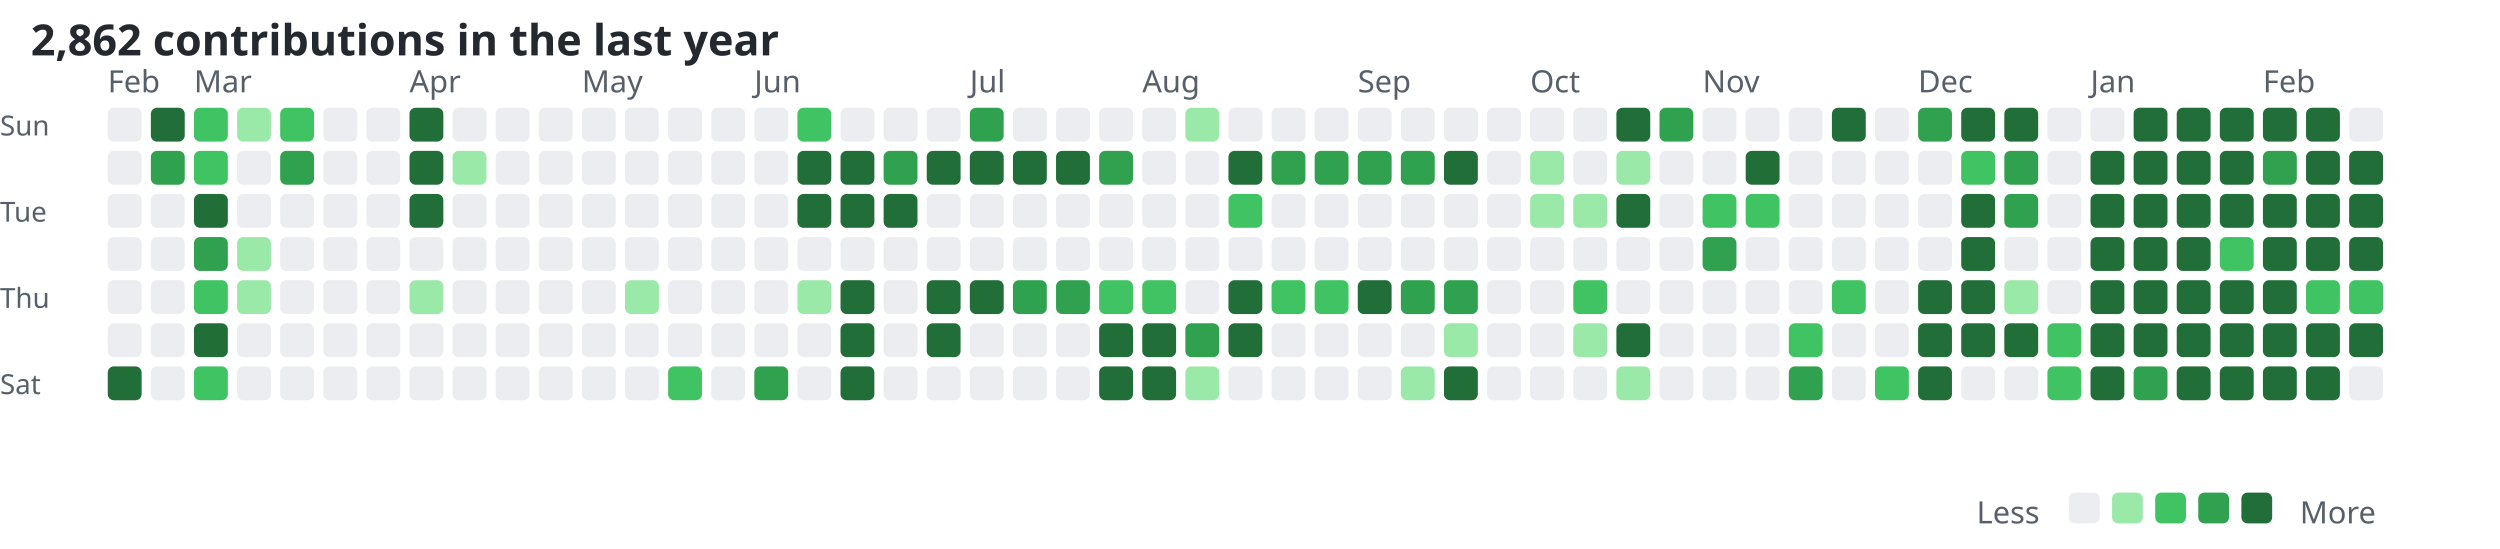
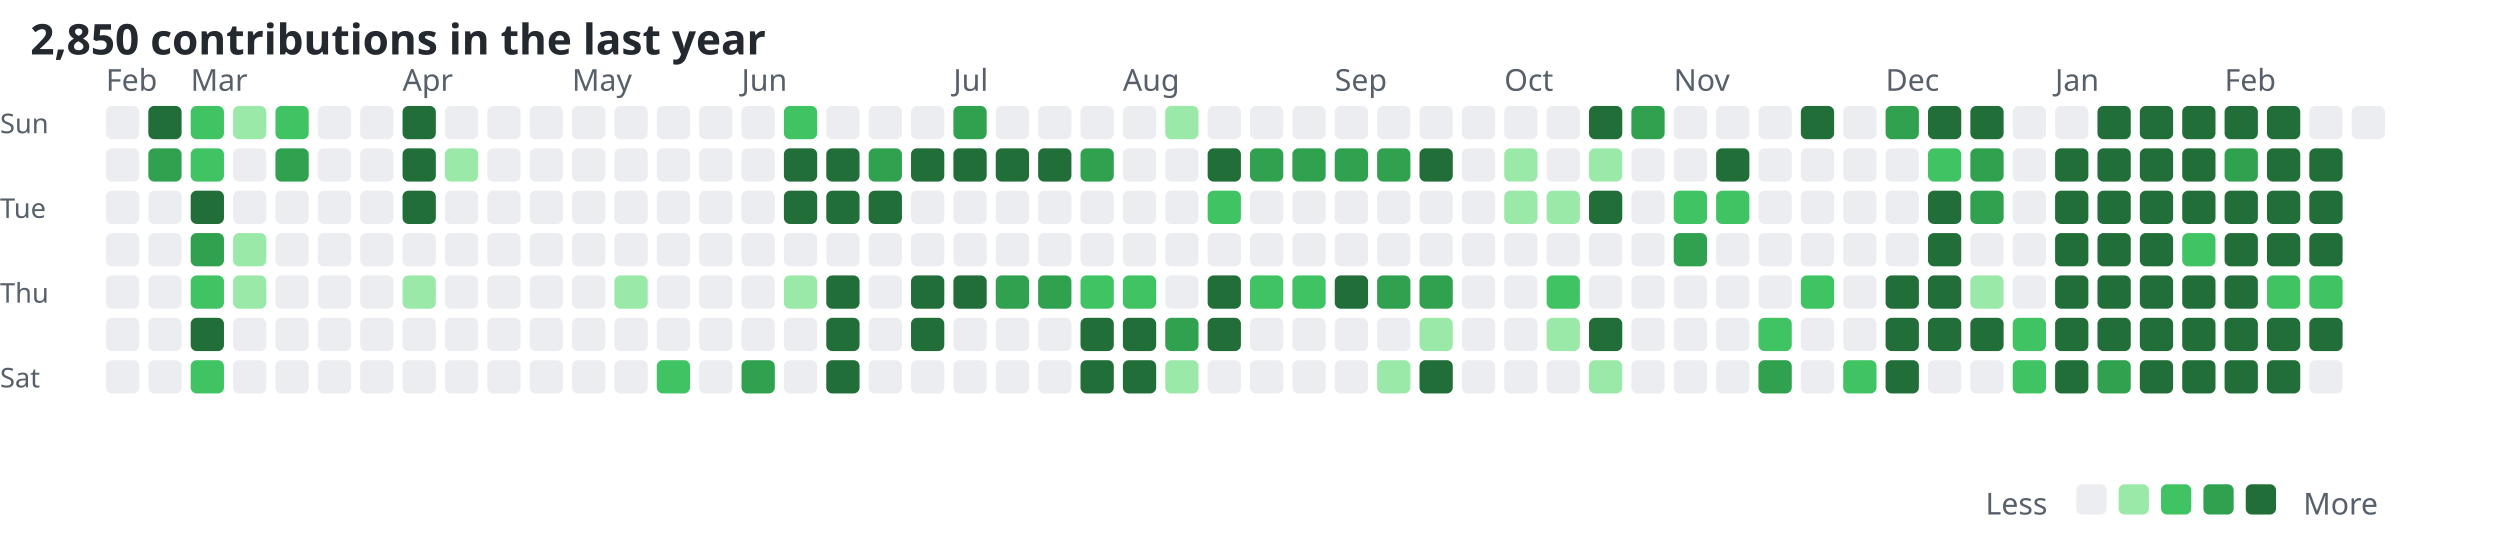
- <svg xmlns="http://www.w3.org/2000/svg" width="812" height="178" viewBox="0 0 812 178">
+ <svg xmlns="http://www.w3.org/2000/svg" width="826" height="178" viewBox="0 0 826 178">
  <style>
    .title { font: 600 14px 'Segoe UI', sans-serif; fill: #24292f; }
    .month { font: 400 10px 'Segoe UI', sans-serif; fill: #57606a; }
    .legend { font: 400 10px 'Segoe UI', sans-serif; fill: #57606a; }
    .day { font: 400 9px 'Segoe UI', sans-serif; fill: #57606a; }
  </style>
-   <text x="10" y="18" class="title">2,862 contributions in the last year</text>
+   <text x="10" y="18" class="title">2,850 contributions in the last year</text>
  <text x="35" y="30" class="month">Feb</text>
  <text x="63" y="30" class="month">Mar</text>
  <text x="133" y="30" class="month">Apr</text>
  <text x="189" y="30" class="month">May</text>
  <text x="245" y="30" class="month">Jun</text>
  <text x="315" y="30" class="month">Jul</text>
  <text x="371" y="30" class="month">Aug</text>
  <text x="441" y="30" class="month">Sep</text>
  <text x="497" y="30" class="month">Oct</text>
  <text x="553" y="30" class="month">Nov</text>
  <text x="623" y="30" class="month">Dec</text>
  <text x="679" y="30" class="month">Jan</text>
  <text x="735" y="30" class="month">Feb</text>
  <text x="0" y="44" class="day">Sun</text>
  <text x="0" y="72" class="day">Tue</text>
  <text x="0" y="100" class="day">Thu</text>
  <text x="0" y="128" class="day">Sat</text>
  <rect x="35" y="35" width="11" height="11" rx="2" ry="2" fill="#ebedf0" />
  <rect x="35" y="49" width="11" height="11" rx="2" ry="2" fill="#ebedf0" />
  <rect x="35" y="63" width="11" height="11" rx="2" ry="2" fill="#ebedf0" />
  <rect x="35" y="77" width="11" height="11" rx="2" ry="2" fill="#ebedf0" />
  <rect x="35" y="91" width="11" height="11" rx="2" ry="2" fill="#ebedf0" />
  <rect x="35" y="105" width="11" height="11" rx="2" ry="2" fill="#ebedf0" />
-   <rect x="35" y="119" width="11" height="11" rx="2" ry="2" fill="#216e39" />
+   <rect x="35" y="119" width="11" height="11" rx="2" ry="2" fill="#ebedf0" />
  <rect x="49" y="35" width="11" height="11" rx="2" ry="2" fill="#216e39" />
  <rect x="49" y="49" width="11" height="11" rx="2" ry="2" fill="#30a14e" />
  <rect x="49" y="63" width="11" height="11" rx="2" ry="2" fill="#ebedf0" />
  <rect x="49" y="77" width="11" height="11" rx="2" ry="2" fill="#ebedf0" />
  <rect x="49" y="91" width="11" height="11" rx="2" ry="2" fill="#ebedf0" />
  <rect x="49" y="105" width="11" height="11" rx="2" ry="2" fill="#ebedf0" />
  <rect x="49" y="119" width="11" height="11" rx="2" ry="2" fill="#ebedf0" />
  <rect x="63" y="35" width="11" height="11" rx="2" ry="2" fill="#40c463" />
  <rect x="63" y="49" width="11" height="11" rx="2" ry="2" fill="#40c463" />
  <rect x="63" y="63" width="11" height="11" rx="2" ry="2" fill="#216e39" />
  <rect x="63" y="77" width="11" height="11" rx="2" ry="2" fill="#30a14e" />
  <rect x="63" y="91" width="11" height="11" rx="2" ry="2" fill="#40c463" />
  <rect x="63" y="105" width="11" height="11" rx="2" ry="2" fill="#216e39" />
  <rect x="63" y="119" width="11" height="11" rx="2" ry="2" fill="#40c463" />
  <rect x="77" y="35" width="11" height="11" rx="2" ry="2" fill="#9be9a8" />
  <rect x="77" y="49" width="11" height="11" rx="2" ry="2" fill="#ebedf0" />
  <rect x="77" y="63" width="11" height="11" rx="2" ry="2" fill="#ebedf0" />
  <rect x="77" y="77" width="11" height="11" rx="2" ry="2" fill="#9be9a8" />
  <rect x="77" y="91" width="11" height="11" rx="2" ry="2" fill="#9be9a8" />
  <rect x="77" y="105" width="11" height="11" rx="2" ry="2" fill="#ebedf0" />
  <rect x="77" y="119" width="11" height="11" rx="2" ry="2" fill="#ebedf0" />
  <rect x="91" y="35" width="11" height="11" rx="2" ry="2" fill="#40c463" />
  <rect x="91" y="49" width="11" height="11" rx="2" ry="2" fill="#30a14e" />
  <rect x="91" y="63" width="11" height="11" rx="2" ry="2" fill="#ebedf0" />
  <rect x="91" y="77" width="11" height="11" rx="2" ry="2" fill="#ebedf0" />
  <rect x="91" y="91" width="11" height="11" rx="2" ry="2" fill="#ebedf0" />
  <rect x="91" y="105" width="11" height="11" rx="2" ry="2" fill="#ebedf0" />
  <rect x="91" y="119" width="11" height="11" rx="2" ry="2" fill="#ebedf0" />
  <rect x="105" y="35" width="11" height="11" rx="2" ry="2" fill="#ebedf0" />
  <rect x="105" y="49" width="11" height="11" rx="2" ry="2" fill="#ebedf0" />
  <rect x="105" y="63" width="11" height="11" rx="2" ry="2" fill="#ebedf0" />
  <rect x="105" y="77" width="11" height="11" rx="2" ry="2" fill="#ebedf0" />
  <rect x="105" y="91" width="11" height="11" rx="2" ry="2" fill="#ebedf0" />
  <rect x="105" y="105" width="11" height="11" rx="2" ry="2" fill="#ebedf0" />
  <rect x="105" y="119" width="11" height="11" rx="2" ry="2" fill="#ebedf0" />
  <rect x="119" y="35" width="11" height="11" rx="2" ry="2" fill="#ebedf0" />
  <rect x="119" y="49" width="11" height="11" rx="2" ry="2" fill="#ebedf0" />
  <rect x="119" y="63" width="11" height="11" rx="2" ry="2" fill="#ebedf0" />
  <rect x="119" y="77" width="11" height="11" rx="2" ry="2" fill="#ebedf0" />
  <rect x="119" y="91" width="11" height="11" rx="2" ry="2" fill="#ebedf0" />
  <rect x="119" y="105" width="11" height="11" rx="2" ry="2" fill="#ebedf0" />
  <rect x="119" y="119" width="11" height="11" rx="2" ry="2" fill="#ebedf0" />
  <rect x="133" y="35" width="11" height="11" rx="2" ry="2" fill="#216e39" />
  <rect x="133" y="49" width="11" height="11" rx="2" ry="2" fill="#216e39" />
  <rect x="133" y="63" width="11" height="11" rx="2" ry="2" fill="#216e39" />
  <rect x="133" y="77" width="11" height="11" rx="2" ry="2" fill="#ebedf0" />
  <rect x="133" y="91" width="11" height="11" rx="2" ry="2" fill="#9be9a8" />
  <rect x="133" y="105" width="11" height="11" rx="2" ry="2" fill="#ebedf0" />
  <rect x="133" y="119" width="11" height="11" rx="2" ry="2" fill="#ebedf0" />
  <rect x="147" y="35" width="11" height="11" rx="2" ry="2" fill="#ebedf0" />
  <rect x="147" y="49" width="11" height="11" rx="2" ry="2" fill="#9be9a8" />
  <rect x="147" y="63" width="11" height="11" rx="2" ry="2" fill="#ebedf0" />
  <rect x="147" y="77" width="11" height="11" rx="2" ry="2" fill="#ebedf0" />
  <rect x="147" y="91" width="11" height="11" rx="2" ry="2" fill="#ebedf0" />
  <rect x="147" y="105" width="11" height="11" rx="2" ry="2" fill="#ebedf0" />
  <rect x="147" y="119" width="11" height="11" rx="2" ry="2" fill="#ebedf0" />
  <rect x="161" y="35" width="11" height="11" rx="2" ry="2" fill="#ebedf0" />
  <rect x="161" y="49" width="11" height="11" rx="2" ry="2" fill="#ebedf0" />
  <rect x="161" y="63" width="11" height="11" rx="2" ry="2" fill="#ebedf0" />
  <rect x="161" y="77" width="11" height="11" rx="2" ry="2" fill="#ebedf0" />
  <rect x="161" y="91" width="11" height="11" rx="2" ry="2" fill="#ebedf0" />
  <rect x="161" y="105" width="11" height="11" rx="2" ry="2" fill="#ebedf0" />
  <rect x="161" y="119" width="11" height="11" rx="2" ry="2" fill="#ebedf0" />
  <rect x="175" y="35" width="11" height="11" rx="2" ry="2" fill="#ebedf0" />
  <rect x="175" y="49" width="11" height="11" rx="2" ry="2" fill="#ebedf0" />
  <rect x="175" y="63" width="11" height="11" rx="2" ry="2" fill="#ebedf0" />
  <rect x="175" y="77" width="11" height="11" rx="2" ry="2" fill="#ebedf0" />
  <rect x="175" y="91" width="11" height="11" rx="2" ry="2" fill="#ebedf0" />
  <rect x="175" y="105" width="11" height="11" rx="2" ry="2" fill="#ebedf0" />
  <rect x="175" y="119" width="11" height="11" rx="2" ry="2" fill="#ebedf0" />
  <rect x="189" y="35" width="11" height="11" rx="2" ry="2" fill="#ebedf0" />
  <rect x="189" y="49" width="11" height="11" rx="2" ry="2" fill="#ebedf0" />
  <rect x="189" y="63" width="11" height="11" rx="2" ry="2" fill="#ebedf0" />
  <rect x="189" y="77" width="11" height="11" rx="2" ry="2" fill="#ebedf0" />
  <rect x="189" y="91" width="11" height="11" rx="2" ry="2" fill="#ebedf0" />
  <rect x="189" y="105" width="11" height="11" rx="2" ry="2" fill="#ebedf0" />
  <rect x="189" y="119" width="11" height="11" rx="2" ry="2" fill="#ebedf0" />
  <rect x="203" y="35" width="11" height="11" rx="2" ry="2" fill="#ebedf0" />
  <rect x="203" y="49" width="11" height="11" rx="2" ry="2" fill="#ebedf0" />
  <rect x="203" y="63" width="11" height="11" rx="2" ry="2" fill="#ebedf0" />
  <rect x="203" y="77" width="11" height="11" rx="2" ry="2" fill="#ebedf0" />
  <rect x="203" y="91" width="11" height="11" rx="2" ry="2" fill="#9be9a8" />
  <rect x="203" y="105" width="11" height="11" rx="2" ry="2" fill="#ebedf0" />
  <rect x="203" y="119" width="11" height="11" rx="2" ry="2" fill="#ebedf0" />
  <rect x="217" y="35" width="11" height="11" rx="2" ry="2" fill="#ebedf0" />
  <rect x="217" y="49" width="11" height="11" rx="2" ry="2" fill="#ebedf0" />
  <rect x="217" y="63" width="11" height="11" rx="2" ry="2" fill="#ebedf0" />
  <rect x="217" y="77" width="11" height="11" rx="2" ry="2" fill="#ebedf0" />
  <rect x="217" y="91" width="11" height="11" rx="2" ry="2" fill="#ebedf0" />
  <rect x="217" y="105" width="11" height="11" rx="2" ry="2" fill="#ebedf0" />
  <rect x="217" y="119" width="11" height="11" rx="2" ry="2" fill="#40c463" />
  <rect x="231" y="35" width="11" height="11" rx="2" ry="2" fill="#ebedf0" />
  <rect x="231" y="49" width="11" height="11" rx="2" ry="2" fill="#ebedf0" />
  <rect x="231" y="63" width="11" height="11" rx="2" ry="2" fill="#ebedf0" />
  <rect x="231" y="77" width="11" height="11" rx="2" ry="2" fill="#ebedf0" />
  <rect x="231" y="91" width="11" height="11" rx="2" ry="2" fill="#ebedf0" />
  <rect x="231" y="105" width="11" height="11" rx="2" ry="2" fill="#ebedf0" />
  <rect x="231" y="119" width="11" height="11" rx="2" ry="2" fill="#ebedf0" />
  <rect x="245" y="35" width="11" height="11" rx="2" ry="2" fill="#ebedf0" />
  <rect x="245" y="49" width="11" height="11" rx="2" ry="2" fill="#ebedf0" />
  <rect x="245" y="63" width="11" height="11" rx="2" ry="2" fill="#ebedf0" />
  <rect x="245" y="77" width="11" height="11" rx="2" ry="2" fill="#ebedf0" />
  <rect x="245" y="91" width="11" height="11" rx="2" ry="2" fill="#ebedf0" />
  <rect x="245" y="105" width="11" height="11" rx="2" ry="2" fill="#ebedf0" />
  <rect x="245" y="119" width="11" height="11" rx="2" ry="2" fill="#30a14e" />
  <rect x="259" y="35" width="11" height="11" rx="2" ry="2" fill="#40c463" />
  <rect x="259" y="49" width="11" height="11" rx="2" ry="2" fill="#216e39" />
  <rect x="259" y="63" width="11" height="11" rx="2" ry="2" fill="#216e39" />
  <rect x="259" y="77" width="11" height="11" rx="2" ry="2" fill="#ebedf0" />
  <rect x="259" y="91" width="11" height="11" rx="2" ry="2" fill="#9be9a8" />
  <rect x="259" y="105" width="11" height="11" rx="2" ry="2" fill="#ebedf0" />
  <rect x="259" y="119" width="11" height="11" rx="2" ry="2" fill="#ebedf0" />
  <rect x="273" y="35" width="11" height="11" rx="2" ry="2" fill="#ebedf0" />
  <rect x="273" y="49" width="11" height="11" rx="2" ry="2" fill="#216e39" />
  <rect x="273" y="63" width="11" height="11" rx="2" ry="2" fill="#216e39" />
  <rect x="273" y="77" width="11" height="11" rx="2" ry="2" fill="#ebedf0" />
  <rect x="273" y="91" width="11" height="11" rx="2" ry="2" fill="#216e39" />
  <rect x="273" y="105" width="11" height="11" rx="2" ry="2" fill="#216e39" />
  <rect x="273" y="119" width="11" height="11" rx="2" ry="2" fill="#216e39" />
  <rect x="287" y="35" width="11" height="11" rx="2" ry="2" fill="#ebedf0" />
  <rect x="287" y="49" width="11" height="11" rx="2" ry="2" fill="#30a14e" />
  <rect x="287" y="63" width="11" height="11" rx="2" ry="2" fill="#216e39" />
  <rect x="287" y="77" width="11" height="11" rx="2" ry="2" fill="#ebedf0" />
  <rect x="287" y="91" width="11" height="11" rx="2" ry="2" fill="#ebedf0" />
  <rect x="287" y="105" width="11" height="11" rx="2" ry="2" fill="#ebedf0" />
  <rect x="287" y="119" width="11" height="11" rx="2" ry="2" fill="#ebedf0" />
  <rect x="301" y="35" width="11" height="11" rx="2" ry="2" fill="#ebedf0" />
  <rect x="301" y="49" width="11" height="11" rx="2" ry="2" fill="#216e39" />
  <rect x="301" y="63" width="11" height="11" rx="2" ry="2" fill="#ebedf0" />
  <rect x="301" y="77" width="11" height="11" rx="2" ry="2" fill="#ebedf0" />
  <rect x="301" y="91" width="11" height="11" rx="2" ry="2" fill="#216e39" />
  <rect x="301" y="105" width="11" height="11" rx="2" ry="2" fill="#216e39" />
  <rect x="301" y="119" width="11" height="11" rx="2" ry="2" fill="#ebedf0" />
  <rect x="315" y="35" width="11" height="11" rx="2" ry="2" fill="#30a14e" />
  <rect x="315" y="49" width="11" height="11" rx="2" ry="2" fill="#216e39" />
  <rect x="315" y="63" width="11" height="11" rx="2" ry="2" fill="#ebedf0" />
  <rect x="315" y="77" width="11" height="11" rx="2" ry="2" fill="#ebedf0" />
  <rect x="315" y="91" width="11" height="11" rx="2" ry="2" fill="#216e39" />
  <rect x="315" y="105" width="11" height="11" rx="2" ry="2" fill="#ebedf0" />
  <rect x="315" y="119" width="11" height="11" rx="2" ry="2" fill="#ebedf0" />
  <rect x="329" y="35" width="11" height="11" rx="2" ry="2" fill="#ebedf0" />
  <rect x="329" y="49" width="11" height="11" rx="2" ry="2" fill="#216e39" />
  <rect x="329" y="63" width="11" height="11" rx="2" ry="2" fill="#ebedf0" />
  <rect x="329" y="77" width="11" height="11" rx="2" ry="2" fill="#ebedf0" />
  <rect x="329" y="91" width="11" height="11" rx="2" ry="2" fill="#30a14e" />
  <rect x="329" y="105" width="11" height="11" rx="2" ry="2" fill="#ebedf0" />
  <rect x="329" y="119" width="11" height="11" rx="2" ry="2" fill="#ebedf0" />
  <rect x="343" y="35" width="11" height="11" rx="2" ry="2" fill="#ebedf0" />
  <rect x="343" y="49" width="11" height="11" rx="2" ry="2" fill="#216e39" />
  <rect x="343" y="63" width="11" height="11" rx="2" ry="2" fill="#ebedf0" />
  <rect x="343" y="77" width="11" height="11" rx="2" ry="2" fill="#ebedf0" />
  <rect x="343" y="91" width="11" height="11" rx="2" ry="2" fill="#30a14e" />
  <rect x="343" y="105" width="11" height="11" rx="2" ry="2" fill="#ebedf0" />
  <rect x="343" y="119" width="11" height="11" rx="2" ry="2" fill="#ebedf0" />
  <rect x="357" y="35" width="11" height="11" rx="2" ry="2" fill="#ebedf0" />
  <rect x="357" y="49" width="11" height="11" rx="2" ry="2" fill="#30a14e" />
  <rect x="357" y="63" width="11" height="11" rx="2" ry="2" fill="#ebedf0" />
  <rect x="357" y="77" width="11" height="11" rx="2" ry="2" fill="#ebedf0" />
  <rect x="357" y="91" width="11" height="11" rx="2" ry="2" fill="#40c463" />
  <rect x="357" y="105" width="11" height="11" rx="2" ry="2" fill="#216e39" />
  <rect x="357" y="119" width="11" height="11" rx="2" ry="2" fill="#216e39" />
  <rect x="371" y="35" width="11" height="11" rx="2" ry="2" fill="#ebedf0" />
  <rect x="371" y="49" width="11" height="11" rx="2" ry="2" fill="#ebedf0" />
  <rect x="371" y="63" width="11" height="11" rx="2" ry="2" fill="#ebedf0" />
  <rect x="371" y="77" width="11" height="11" rx="2" ry="2" fill="#ebedf0" />
  <rect x="371" y="91" width="11" height="11" rx="2" ry="2" fill="#40c463" />
  <rect x="371" y="105" width="11" height="11" rx="2" ry="2" fill="#216e39" />
  <rect x="371" y="119" width="11" height="11" rx="2" ry="2" fill="#216e39" />
  <rect x="385" y="35" width="11" height="11" rx="2" ry="2" fill="#9be9a8" />
  <rect x="385" y="49" width="11" height="11" rx="2" ry="2" fill="#ebedf0" />
  <rect x="385" y="63" width="11" height="11" rx="2" ry="2" fill="#ebedf0" />
  <rect x="385" y="77" width="11" height="11" rx="2" ry="2" fill="#ebedf0" />
  <rect x="385" y="91" width="11" height="11" rx="2" ry="2" fill="#ebedf0" />
  <rect x="385" y="105" width="11" height="11" rx="2" ry="2" fill="#30a14e" />
  <rect x="385" y="119" width="11" height="11" rx="2" ry="2" fill="#9be9a8" />
  <rect x="399" y="35" width="11" height="11" rx="2" ry="2" fill="#ebedf0" />
  <rect x="399" y="49" width="11" height="11" rx="2" ry="2" fill="#216e39" />
  <rect x="399" y="63" width="11" height="11" rx="2" ry="2" fill="#40c463" />
  <rect x="399" y="77" width="11" height="11" rx="2" ry="2" fill="#ebedf0" />
  <rect x="399" y="91" width="11" height="11" rx="2" ry="2" fill="#216e39" />
  <rect x="399" y="105" width="11" height="11" rx="2" ry="2" fill="#216e39" />
  <rect x="399" y="119" width="11" height="11" rx="2" ry="2" fill="#ebedf0" />
  <rect x="413" y="35" width="11" height="11" rx="2" ry="2" fill="#ebedf0" />
  <rect x="413" y="49" width="11" height="11" rx="2" ry="2" fill="#30a14e" />
  <rect x="413" y="63" width="11" height="11" rx="2" ry="2" fill="#ebedf0" />
  <rect x="413" y="77" width="11" height="11" rx="2" ry="2" fill="#ebedf0" />
  <rect x="413" y="91" width="11" height="11" rx="2" ry="2" fill="#40c463" />
  <rect x="413" y="105" width="11" height="11" rx="2" ry="2" fill="#ebedf0" />
  <rect x="413" y="119" width="11" height="11" rx="2" ry="2" fill="#ebedf0" />
  <rect x="427" y="35" width="11" height="11" rx="2" ry="2" fill="#ebedf0" />
  <rect x="427" y="49" width="11" height="11" rx="2" ry="2" fill="#30a14e" />
  <rect x="427" y="63" width="11" height="11" rx="2" ry="2" fill="#ebedf0" />
  <rect x="427" y="77" width="11" height="11" rx="2" ry="2" fill="#ebedf0" />
  <rect x="427" y="91" width="11" height="11" rx="2" ry="2" fill="#40c463" />
  <rect x="427" y="105" width="11" height="11" rx="2" ry="2" fill="#ebedf0" />
  <rect x="427" y="119" width="11" height="11" rx="2" ry="2" fill="#ebedf0" />
  <rect x="441" y="35" width="11" height="11" rx="2" ry="2" fill="#ebedf0" />
  <rect x="441" y="49" width="11" height="11" rx="2" ry="2" fill="#30a14e" />
  <rect x="441" y="63" width="11" height="11" rx="2" ry="2" fill="#ebedf0" />
  <rect x="441" y="77" width="11" height="11" rx="2" ry="2" fill="#ebedf0" />
  <rect x="441" y="91" width="11" height="11" rx="2" ry="2" fill="#216e39" />
  <rect x="441" y="105" width="11" height="11" rx="2" ry="2" fill="#ebedf0" />
  <rect x="441" y="119" width="11" height="11" rx="2" ry="2" fill="#ebedf0" />
  <rect x="455" y="35" width="11" height="11" rx="2" ry="2" fill="#ebedf0" />
  <rect x="455" y="49" width="11" height="11" rx="2" ry="2" fill="#30a14e" />
  <rect x="455" y="63" width="11" height="11" rx="2" ry="2" fill="#ebedf0" />
  <rect x="455" y="77" width="11" height="11" rx="2" ry="2" fill="#ebedf0" />
  <rect x="455" y="91" width="11" height="11" rx="2" ry="2" fill="#30a14e" />
  <rect x="455" y="105" width="11" height="11" rx="2" ry="2" fill="#ebedf0" />
  <rect x="455" y="119" width="11" height="11" rx="2" ry="2" fill="#9be9a8" />
  <rect x="469" y="35" width="11" height="11" rx="2" ry="2" fill="#ebedf0" />
  <rect x="469" y="49" width="11" height="11" rx="2" ry="2" fill="#216e39" />
  <rect x="469" y="63" width="11" height="11" rx="2" ry="2" fill="#ebedf0" />
  <rect x="469" y="77" width="11" height="11" rx="2" ry="2" fill="#ebedf0" />
  <rect x="469" y="91" width="11" height="11" rx="2" ry="2" fill="#30a14e" />
  <rect x="469" y="105" width="11" height="11" rx="2" ry="2" fill="#9be9a8" />
  <rect x="469" y="119" width="11" height="11" rx="2" ry="2" fill="#216e39" />
  <rect x="483" y="35" width="11" height="11" rx="2" ry="2" fill="#ebedf0" />
  <rect x="483" y="49" width="11" height="11" rx="2" ry="2" fill="#ebedf0" />
  <rect x="483" y="63" width="11" height="11" rx="2" ry="2" fill="#ebedf0" />
  <rect x="483" y="77" width="11" height="11" rx="2" ry="2" fill="#ebedf0" />
  <rect x="483" y="91" width="11" height="11" rx="2" ry="2" fill="#ebedf0" />
  <rect x="483" y="105" width="11" height="11" rx="2" ry="2" fill="#ebedf0" />
  <rect x="483" y="119" width="11" height="11" rx="2" ry="2" fill="#ebedf0" />
  <rect x="497" y="35" width="11" height="11" rx="2" ry="2" fill="#ebedf0" />
  <rect x="497" y="49" width="11" height="11" rx="2" ry="2" fill="#9be9a8" />
  <rect x="497" y="63" width="11" height="11" rx="2" ry="2" fill="#9be9a8" />
  <rect x="497" y="77" width="11" height="11" rx="2" ry="2" fill="#ebedf0" />
  <rect x="497" y="91" width="11" height="11" rx="2" ry="2" fill="#ebedf0" />
  <rect x="497" y="105" width="11" height="11" rx="2" ry="2" fill="#ebedf0" />
  <rect x="497" y="119" width="11" height="11" rx="2" ry="2" fill="#ebedf0" />
  <rect x="511" y="35" width="11" height="11" rx="2" ry="2" fill="#ebedf0" />
  <rect x="511" y="49" width="11" height="11" rx="2" ry="2" fill="#ebedf0" />
  <rect x="511" y="63" width="11" height="11" rx="2" ry="2" fill="#9be9a8" />
  <rect x="511" y="77" width="11" height="11" rx="2" ry="2" fill="#ebedf0" />
  <rect x="511" y="91" width="11" height="11" rx="2" ry="2" fill="#40c463" />
  <rect x="511" y="105" width="11" height="11" rx="2" ry="2" fill="#9be9a8" />
  <rect x="511" y="119" width="11" height="11" rx="2" ry="2" fill="#ebedf0" />
  <rect x="525" y="35" width="11" height="11" rx="2" ry="2" fill="#216e39" />
  <rect x="525" y="49" width="11" height="11" rx="2" ry="2" fill="#9be9a8" />
  <rect x="525" y="63" width="11" height="11" rx="2" ry="2" fill="#216e39" />
  <rect x="525" y="77" width="11" height="11" rx="2" ry="2" fill="#ebedf0" />
  <rect x="525" y="91" width="11" height="11" rx="2" ry="2" fill="#ebedf0" />
  <rect x="525" y="105" width="11" height="11" rx="2" ry="2" fill="#216e39" />
  <rect x="525" y="119" width="11" height="11" rx="2" ry="2" fill="#9be9a8" />
  <rect x="539" y="35" width="11" height="11" rx="2" ry="2" fill="#30a14e" />
  <rect x="539" y="49" width="11" height="11" rx="2" ry="2" fill="#ebedf0" />
  <rect x="539" y="63" width="11" height="11" rx="2" ry="2" fill="#ebedf0" />
  <rect x="539" y="77" width="11" height="11" rx="2" ry="2" fill="#ebedf0" />
  <rect x="539" y="91" width="11" height="11" rx="2" ry="2" fill="#ebedf0" />
  <rect x="539" y="105" width="11" height="11" rx="2" ry="2" fill="#ebedf0" />
  <rect x="539" y="119" width="11" height="11" rx="2" ry="2" fill="#ebedf0" />
  <rect x="553" y="35" width="11" height="11" rx="2" ry="2" fill="#ebedf0" />
  <rect x="553" y="49" width="11" height="11" rx="2" ry="2" fill="#ebedf0" />
  <rect x="553" y="63" width="11" height="11" rx="2" ry="2" fill="#40c463" />
  <rect x="553" y="77" width="11" height="11" rx="2" ry="2" fill="#30a14e" />
  <rect x="553" y="91" width="11" height="11" rx="2" ry="2" fill="#ebedf0" />
  <rect x="553" y="105" width="11" height="11" rx="2" ry="2" fill="#ebedf0" />
  <rect x="553" y="119" width="11" height="11" rx="2" ry="2" fill="#ebedf0" />
  <rect x="567" y="35" width="11" height="11" rx="2" ry="2" fill="#ebedf0" />
  <rect x="567" y="49" width="11" height="11" rx="2" ry="2" fill="#216e39" />
  <rect x="567" y="63" width="11" height="11" rx="2" ry="2" fill="#40c463" />
  <rect x="567" y="77" width="11" height="11" rx="2" ry="2" fill="#ebedf0" />
  <rect x="567" y="91" width="11" height="11" rx="2" ry="2" fill="#ebedf0" />
  <rect x="567" y="105" width="11" height="11" rx="2" ry="2" fill="#ebedf0" />
  <rect x="567" y="119" width="11" height="11" rx="2" ry="2" fill="#ebedf0" />
  <rect x="581" y="35" width="11" height="11" rx="2" ry="2" fill="#ebedf0" />
  <rect x="581" y="49" width="11" height="11" rx="2" ry="2" fill="#ebedf0" />
  <rect x="581" y="63" width="11" height="11" rx="2" ry="2" fill="#ebedf0" />
  <rect x="581" y="77" width="11" height="11" rx="2" ry="2" fill="#ebedf0" />
  <rect x="581" y="91" width="11" height="11" rx="2" ry="2" fill="#ebedf0" />
  <rect x="581" y="105" width="11" height="11" rx="2" ry="2" fill="#40c463" />
  <rect x="581" y="119" width="11" height="11" rx="2" ry="2" fill="#30a14e" />
  <rect x="595" y="35" width="11" height="11" rx="2" ry="2" fill="#216e39" />
  <rect x="595" y="49" width="11" height="11" rx="2" ry="2" fill="#ebedf0" />
  <rect x="595" y="63" width="11" height="11" rx="2" ry="2" fill="#ebedf0" />
  <rect x="595" y="77" width="11" height="11" rx="2" ry="2" fill="#ebedf0" />
  <rect x="595" y="91" width="11" height="11" rx="2" ry="2" fill="#40c463" />
  <rect x="595" y="105" width="11" height="11" rx="2" ry="2" fill="#ebedf0" />
  <rect x="595" y="119" width="11" height="11" rx="2" ry="2" fill="#ebedf0" />
  <rect x="609" y="35" width="11" height="11" rx="2" ry="2" fill="#ebedf0" />
  <rect x="609" y="49" width="11" height="11" rx="2" ry="2" fill="#ebedf0" />
  <rect x="609" y="63" width="11" height="11" rx="2" ry="2" fill="#ebedf0" />
  <rect x="609" y="77" width="11" height="11" rx="2" ry="2" fill="#ebedf0" />
  <rect x="609" y="91" width="11" height="11" rx="2" ry="2" fill="#ebedf0" />
  <rect x="609" y="105" width="11" height="11" rx="2" ry="2" fill="#ebedf0" />
  <rect x="609" y="119" width="11" height="11" rx="2" ry="2" fill="#40c463" />
  <rect x="623" y="35" width="11" height="11" rx="2" ry="2" fill="#30a14e" />
  <rect x="623" y="49" width="11" height="11" rx="2" ry="2" fill="#ebedf0" />
  <rect x="623" y="63" width="11" height="11" rx="2" ry="2" fill="#ebedf0" />
  <rect x="623" y="77" width="11" height="11" rx="2" ry="2" fill="#ebedf0" />
  <rect x="623" y="91" width="11" height="11" rx="2" ry="2" fill="#216e39" />
  <rect x="623" y="105" width="11" height="11" rx="2" ry="2" fill="#216e39" />
  <rect x="623" y="119" width="11" height="11" rx="2" ry="2" fill="#216e39" />
  <rect x="637" y="35" width="11" height="11" rx="2" ry="2" fill="#216e39" />
  <rect x="637" y="49" width="11" height="11" rx="2" ry="2" fill="#40c463" />
  <rect x="637" y="63" width="11" height="11" rx="2" ry="2" fill="#216e39" />
  <rect x="637" y="77" width="11" height="11" rx="2" ry="2" fill="#216e39" />
  <rect x="637" y="91" width="11" height="11" rx="2" ry="2" fill="#216e39" />
  <rect x="637" y="105" width="11" height="11" rx="2" ry="2" fill="#216e39" />
  <rect x="637" y="119" width="11" height="11" rx="2" ry="2" fill="#ebedf0" />
  <rect x="651" y="35" width="11" height="11" rx="2" ry="2" fill="#216e39" />
  <rect x="651" y="49" width="11" height="11" rx="2" ry="2" fill="#30a14e" />
  <rect x="651" y="63" width="11" height="11" rx="2" ry="2" fill="#30a14e" />
  <rect x="651" y="77" width="11" height="11" rx="2" ry="2" fill="#ebedf0" />
  <rect x="651" y="91" width="11" height="11" rx="2" ry="2" fill="#9be9a8" />
  <rect x="651" y="105" width="11" height="11" rx="2" ry="2" fill="#216e39" />
  <rect x="651" y="119" width="11" height="11" rx="2" ry="2" fill="#ebedf0" />
  <rect x="665" y="35" width="11" height="11" rx="2" ry="2" fill="#ebedf0" />
  <rect x="665" y="49" width="11" height="11" rx="2" ry="2" fill="#ebedf0" />
  <rect x="665" y="63" width="11" height="11" rx="2" ry="2" fill="#ebedf0" />
  <rect x="665" y="77" width="11" height="11" rx="2" ry="2" fill="#ebedf0" />
  <rect x="665" y="91" width="11" height="11" rx="2" ry="2" fill="#ebedf0" />
  <rect x="665" y="105" width="11" height="11" rx="2" ry="2" fill="#40c463" />
  <rect x="665" y="119" width="11" height="11" rx="2" ry="2" fill="#40c463" />
  <rect x="679" y="35" width="11" height="11" rx="2" ry="2" fill="#ebedf0" />
  <rect x="679" y="49" width="11" height="11" rx="2" ry="2" fill="#216e39" />
  <rect x="679" y="63" width="11" height="11" rx="2" ry="2" fill="#216e39" />
  <rect x="679" y="77" width="11" height="11" rx="2" ry="2" fill="#216e39" />
  <rect x="679" y="91" width="11" height="11" rx="2" ry="2" fill="#216e39" />
  <rect x="679" y="105" width="11" height="11" rx="2" ry="2" fill="#216e39" />
  <rect x="679" y="119" width="11" height="11" rx="2" ry="2" fill="#216e39" />
  <rect x="693" y="35" width="11" height="11" rx="2" ry="2" fill="#216e39" />
  <rect x="693" y="49" width="11" height="11" rx="2" ry="2" fill="#216e39" />
  <rect x="693" y="63" width="11" height="11" rx="2" ry="2" fill="#216e39" />
  <rect x="693" y="77" width="11" height="11" rx="2" ry="2" fill="#216e39" />
  <rect x="693" y="91" width="11" height="11" rx="2" ry="2" fill="#216e39" />
  <rect x="693" y="105" width="11" height="11" rx="2" ry="2" fill="#216e39" />
  <rect x="693" y="119" width="11" height="11" rx="2" ry="2" fill="#30a14e" />
  <rect x="707" y="35" width="11" height="11" rx="2" ry="2" fill="#216e39" />
  <rect x="707" y="49" width="11" height="11" rx="2" ry="2" fill="#216e39" />
  <rect x="707" y="63" width="11" height="11" rx="2" ry="2" fill="#216e39" />
  <rect x="707" y="77" width="11" height="11" rx="2" ry="2" fill="#216e39" />
  <rect x="707" y="91" width="11" height="11" rx="2" ry="2" fill="#216e39" />
  <rect x="707" y="105" width="11" height="11" rx="2" ry="2" fill="#216e39" />
  <rect x="707" y="119" width="11" height="11" rx="2" ry="2" fill="#216e39" />
  <rect x="721" y="35" width="11" height="11" rx="2" ry="2" fill="#216e39" />
  <rect x="721" y="49" width="11" height="11" rx="2" ry="2" fill="#216e39" />
  <rect x="721" y="63" width="11" height="11" rx="2" ry="2" fill="#216e39" />
  <rect x="721" y="77" width="11" height="11" rx="2" ry="2" fill="#40c463" />
  <rect x="721" y="91" width="11" height="11" rx="2" ry="2" fill="#216e39" />
  <rect x="721" y="105" width="11" height="11" rx="2" ry="2" fill="#216e39" />
  <rect x="721" y="119" width="11" height="11" rx="2" ry="2" fill="#216e39" />
  <rect x="735" y="35" width="11" height="11" rx="2" ry="2" fill="#216e39" />
  <rect x="735" y="49" width="11" height="11" rx="2" ry="2" fill="#30a14e" />
  <rect x="735" y="63" width="11" height="11" rx="2" ry="2" fill="#216e39" />
  <rect x="735" y="77" width="11" height="11" rx="2" ry="2" fill="#216e39" />
  <rect x="735" y="91" width="11" height="11" rx="2" ry="2" fill="#216e39" />
  <rect x="735" y="105" width="11" height="11" rx="2" ry="2" fill="#216e39" />
  <rect x="735" y="119" width="11" height="11" rx="2" ry="2" fill="#216e39" />
  <rect x="749" y="35" width="11" height="11" rx="2" ry="2" fill="#216e39" />
  <rect x="749" y="49" width="11" height="11" rx="2" ry="2" fill="#216e39" />
  <rect x="749" y="63" width="11" height="11" rx="2" ry="2" fill="#216e39" />
  <rect x="749" y="77" width="11" height="11" rx="2" ry="2" fill="#216e39" />
  <rect x="749" y="91" width="11" height="11" rx="2" ry="2" fill="#40c463" />
  <rect x="749" y="105" width="11" height="11" rx="2" ry="2" fill="#216e39" />
  <rect x="749" y="119" width="11" height="11" rx="2" ry="2" fill="#216e39" />
  <rect x="763" y="35" width="11" height="11" rx="2" ry="2" fill="#ebedf0" />
  <rect x="763" y="49" width="11" height="11" rx="2" ry="2" fill="#216e39" />
  <rect x="763" y="63" width="11" height="11" rx="2" ry="2" fill="#216e39" />
  <rect x="763" y="77" width="11" height="11" rx="2" ry="2" fill="#216e39" />
  <rect x="763" y="91" width="11" height="11" rx="2" ry="2" fill="#40c463" />
  <rect x="763" y="105" width="11" height="11" rx="2" ry="2" fill="#216e39" />
  <rect x="763" y="119" width="11" height="11" rx="2" ry="2" fill="#ebedf0" />
-   <text x="642" y="170" class="legend">Less</text>
-   <rect x="672" y="160" width="10" height="10" rx="2" fill="#ebedf0" />
-   <rect x="686" y="160" width="10" height="10" rx="2" fill="#9be9a8" />
-   <rect x="700" y="160" width="10" height="10" rx="2" fill="#40c463" />
-   <rect x="714" y="160" width="10" height="10" rx="2" fill="#30a14e" />
-   <rect x="728" y="160" width="10" height="10" rx="2" fill="#216e39" />
-   <text x="747" y="170" class="legend">More</text>
+   <rect x="777" y="35" width="11" height="11" rx="2" ry="2" fill="#ebedf0" />
+   <text x="656" y="170" class="legend">Less</text>
+   <rect x="686" y="160" width="10" height="10" rx="2" fill="#ebedf0" />
+   <rect x="700" y="160" width="10" height="10" rx="2" fill="#9be9a8" />
+   <rect x="714" y="160" width="10" height="10" rx="2" fill="#40c463" />
+   <rect x="728" y="160" width="10" height="10" rx="2" fill="#30a14e" />
+   <rect x="742" y="160" width="10" height="10" rx="2" fill="#216e39" />
+   <text x="761" y="170" class="legend">More</text>
</svg>
